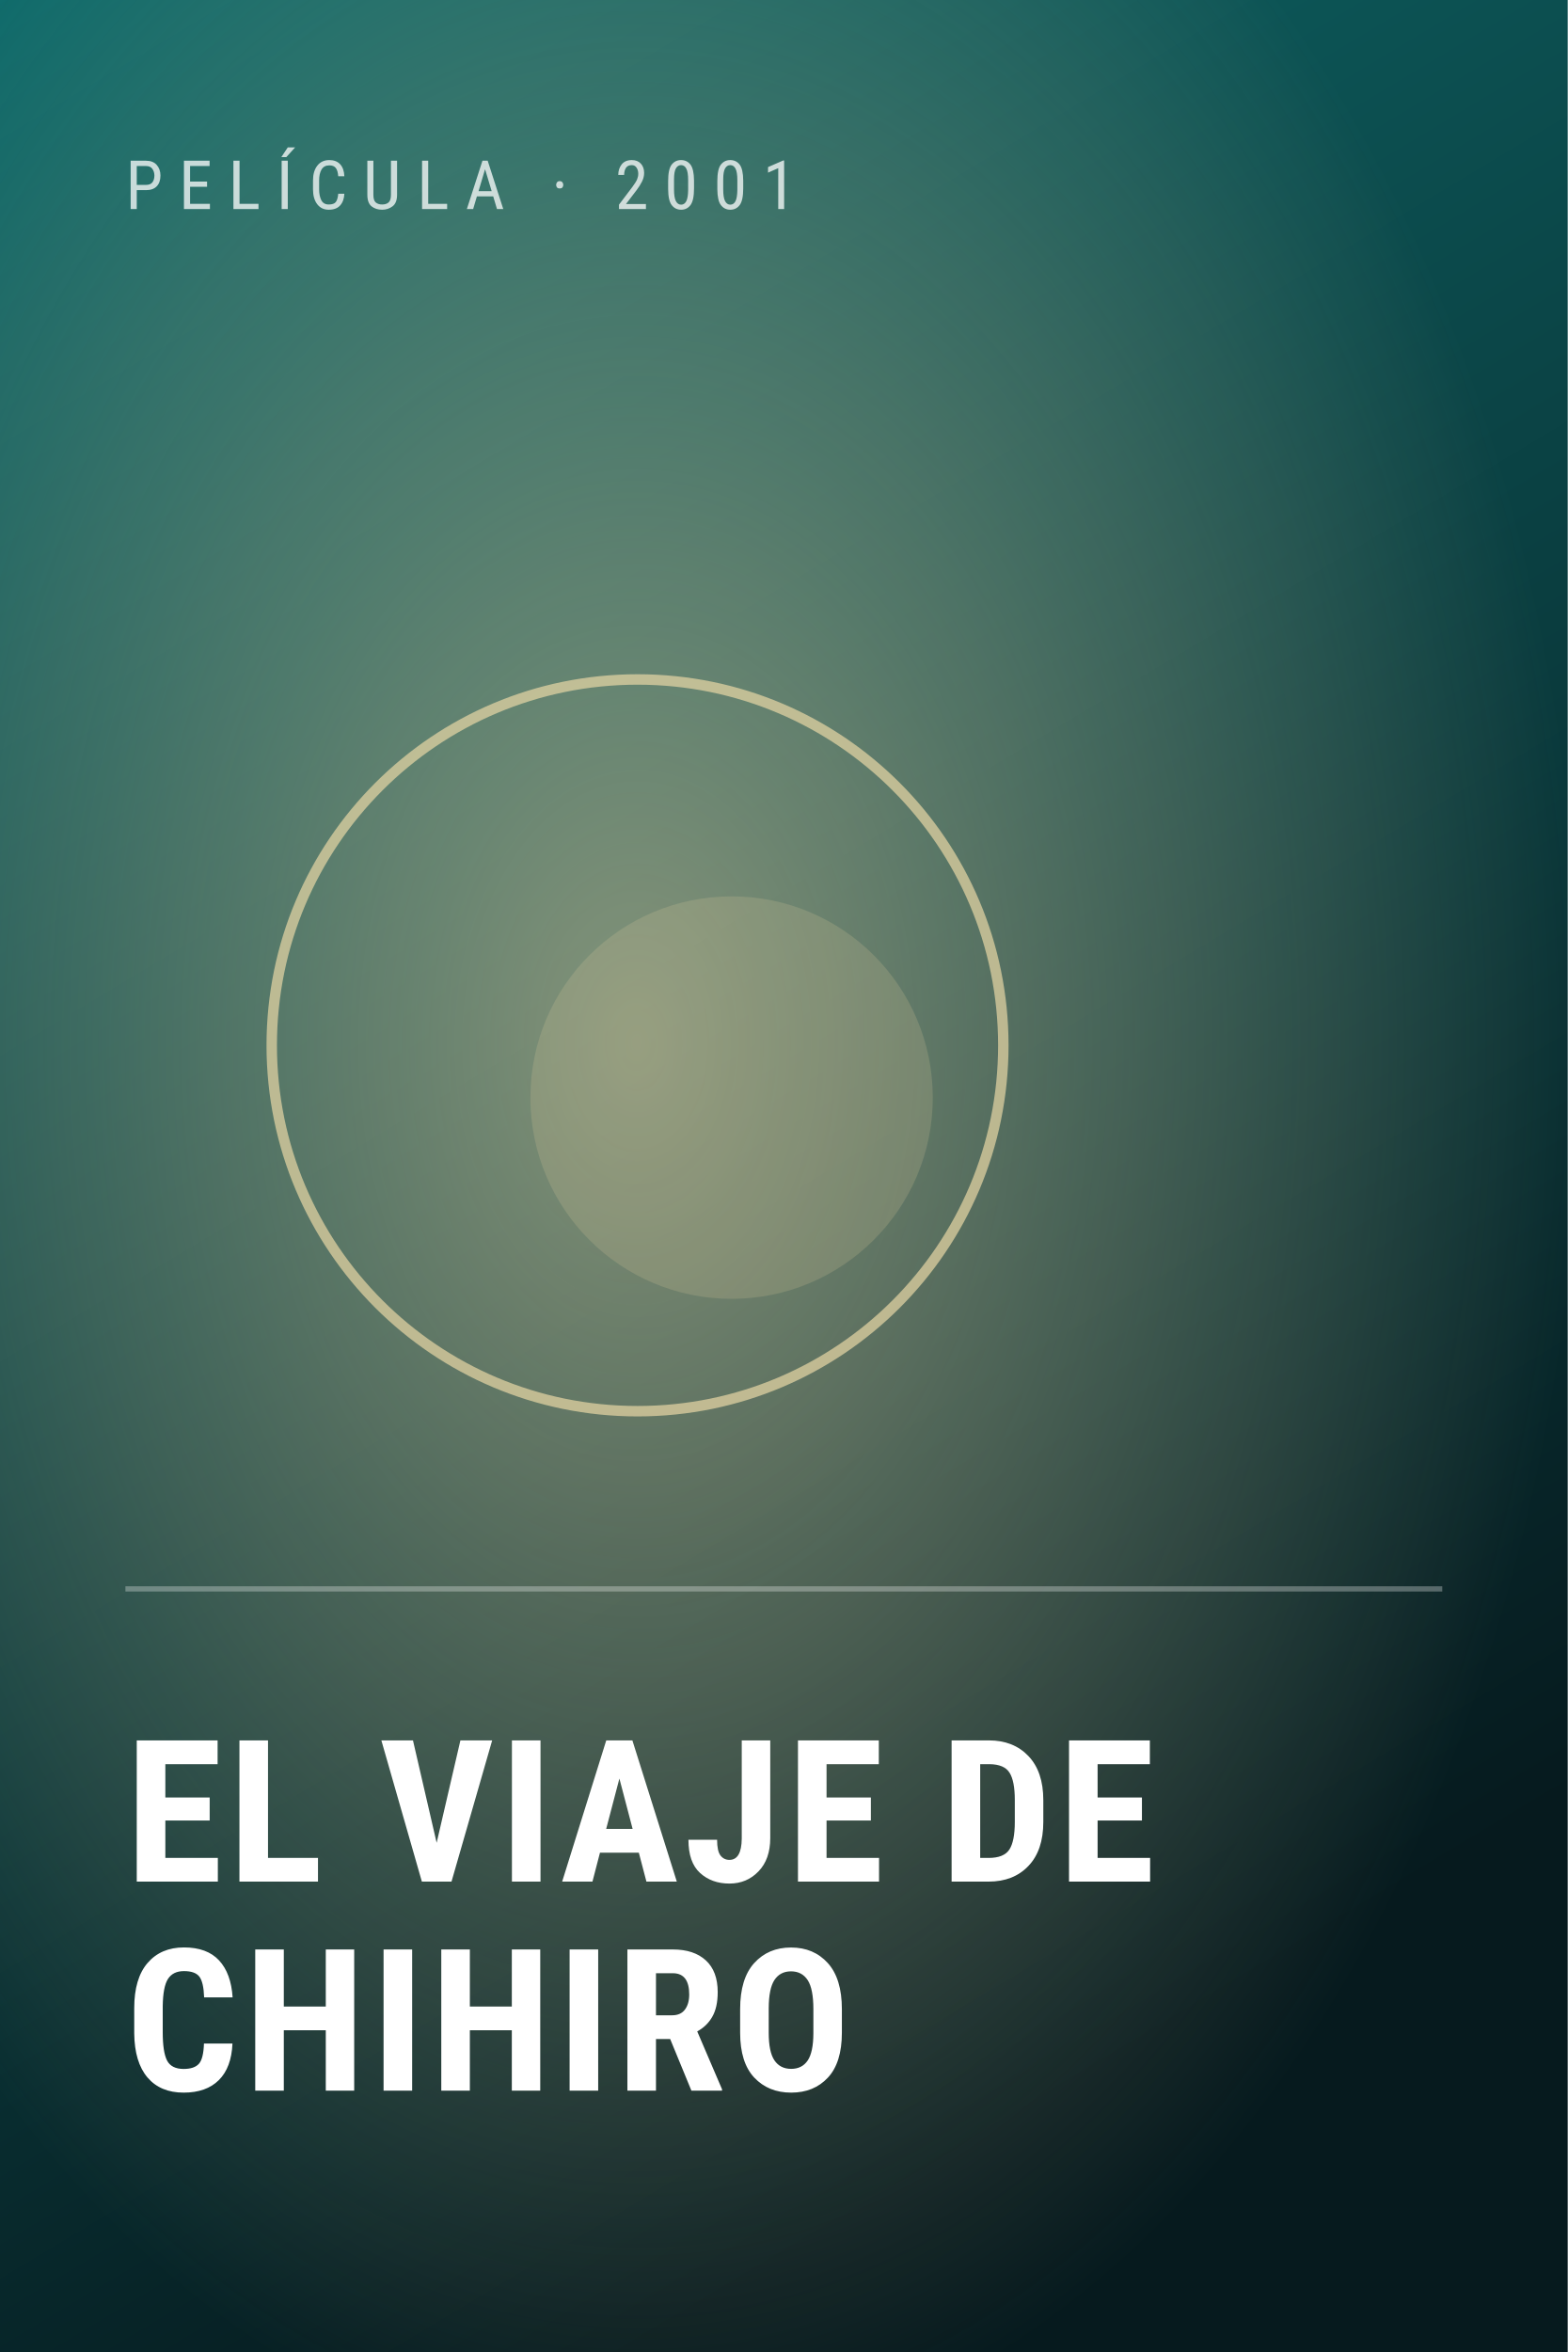
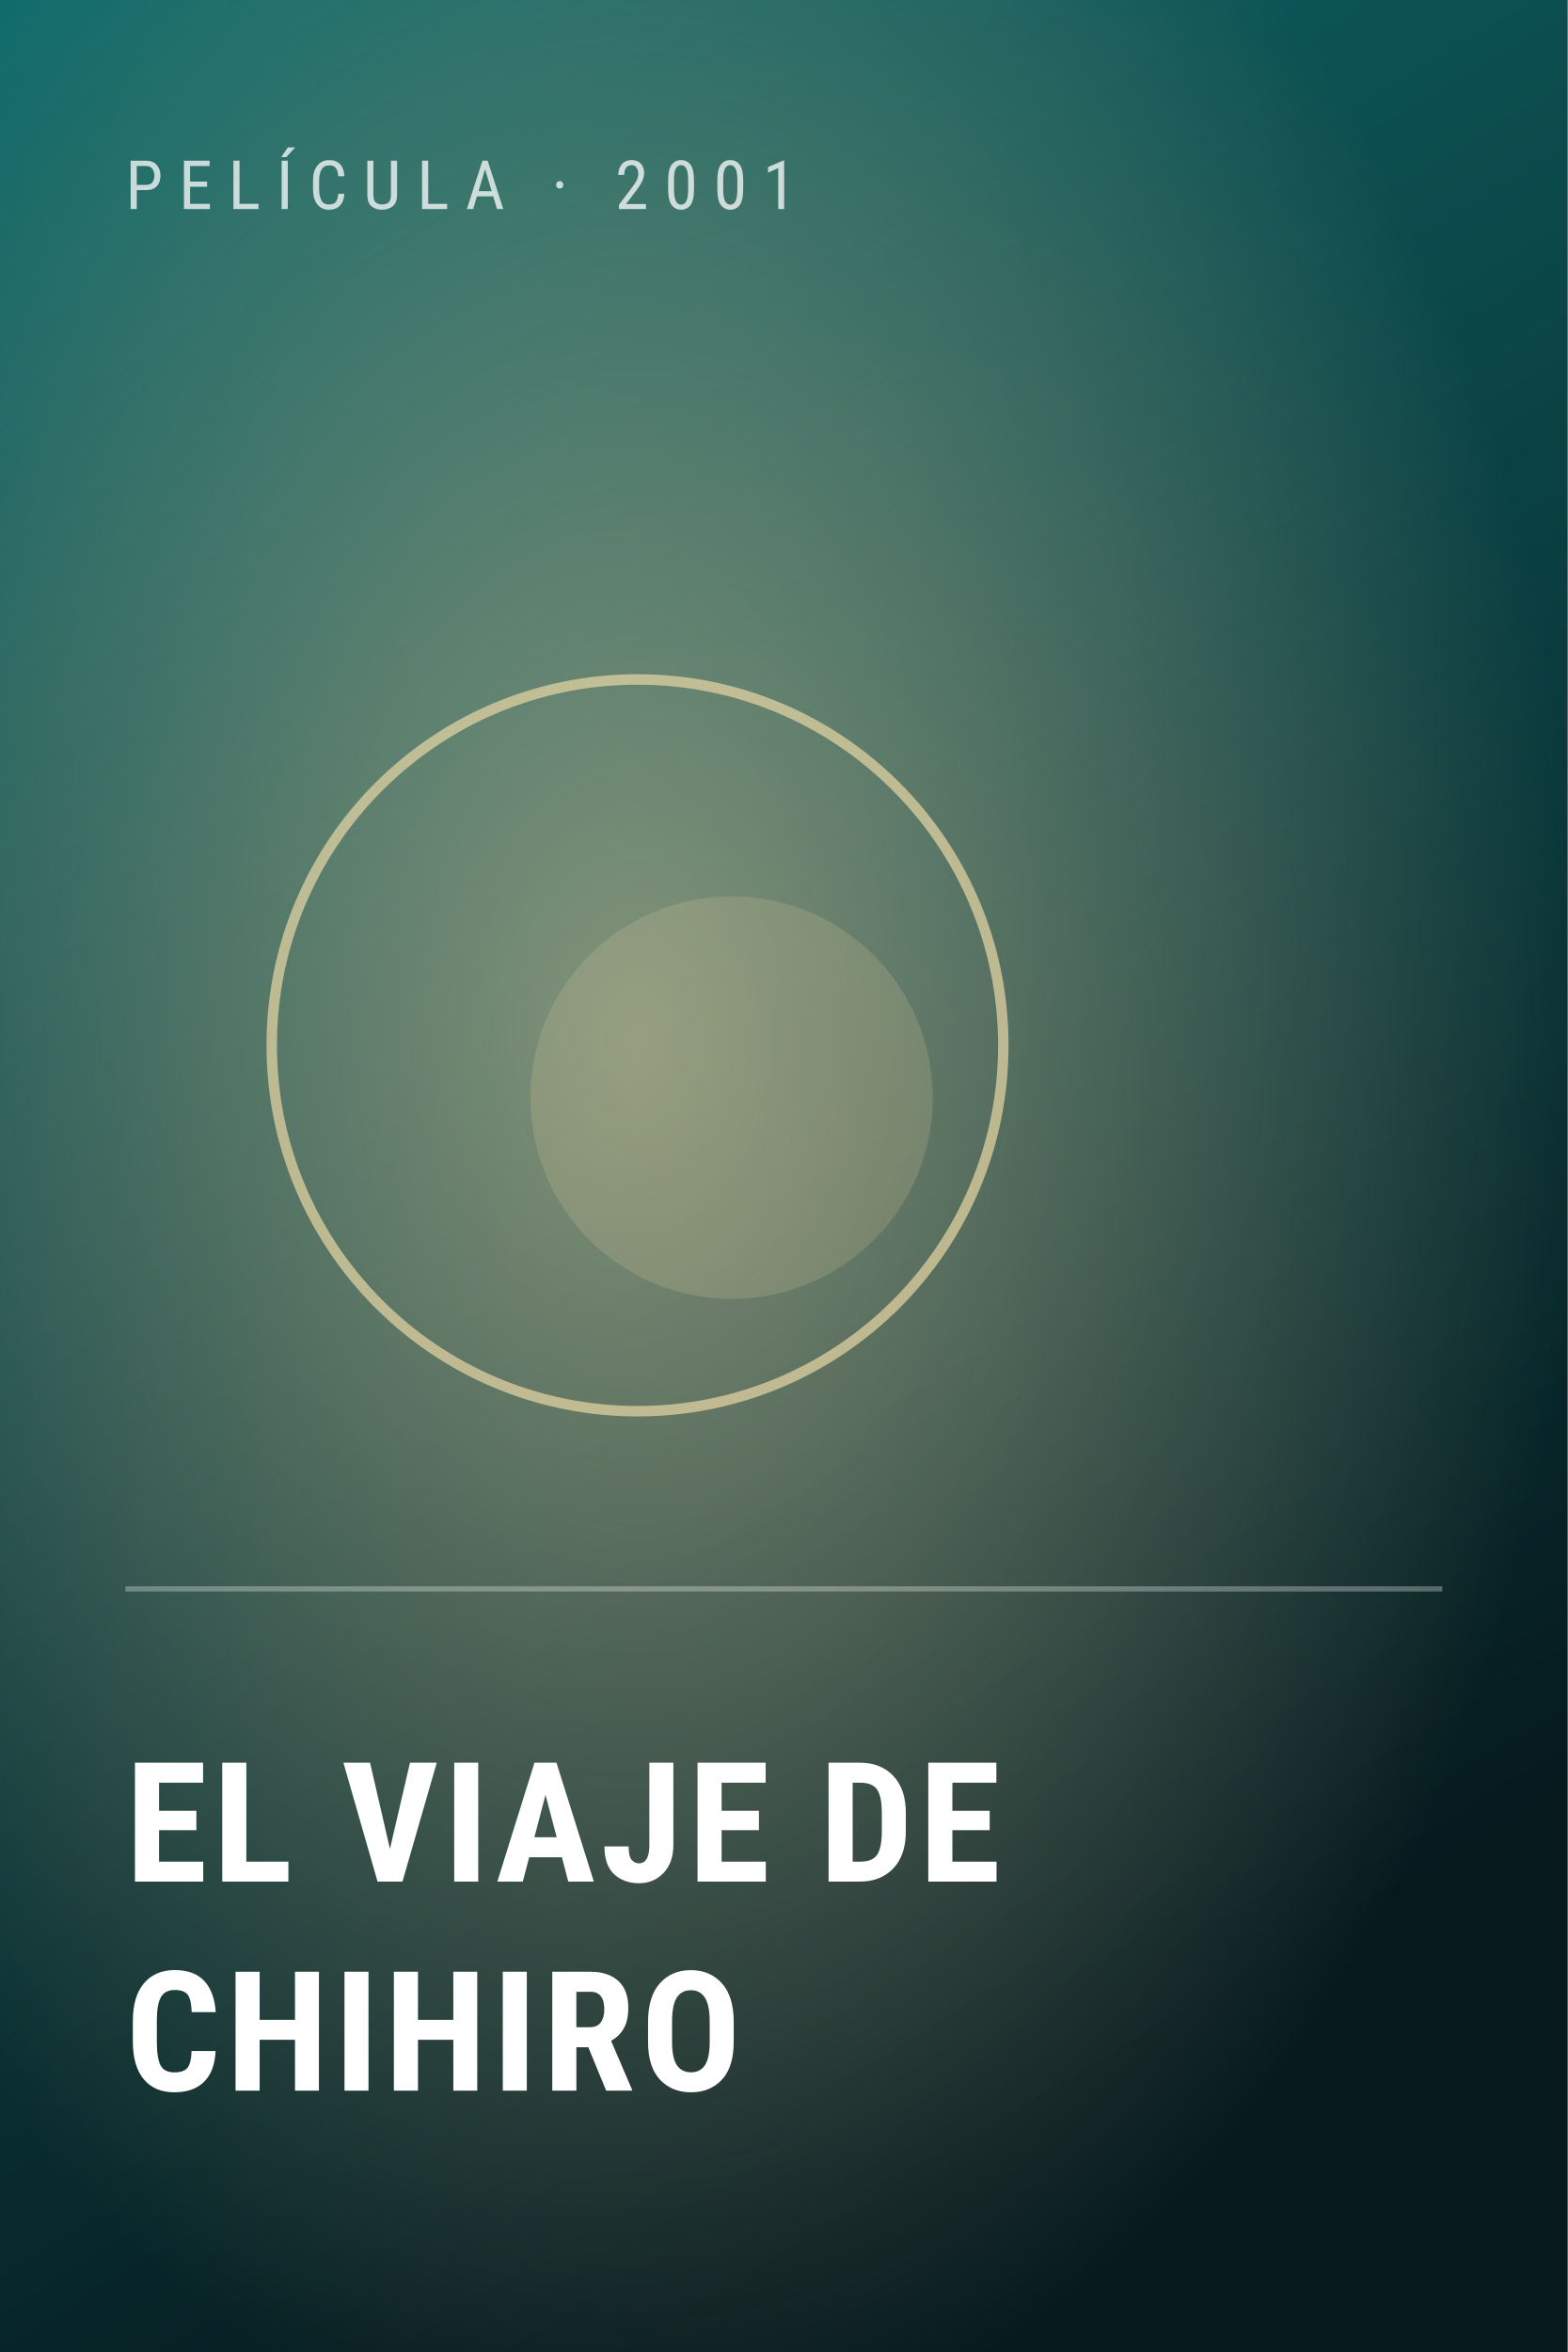
<svg xmlns="http://www.w3.org/2000/svg" viewBox="0 0 300 450" width="300" height="450">
  <defs>
    <linearGradient id="g" x1="0" y1="0" x2="0.4" y2="1">
      <stop offset="0" stop-color="#0f6b6b" />
      <stop offset="1" stop-color="#061a1e" />
    </linearGradient>
    <radialGradient id="l" cx="0.407" cy="0.444" r="0.6">
      <stop offset="0" stop-color="#e9d7a6" stop-opacity=".55" />
      <stop offset="1" stop-color="#e9d7a6" stop-opacity="0" />
    </radialGradient>
  </defs>
  <rect width="300" height="450" fill="url(#g)" />
  <rect width="300" height="450" fill="url(#l)" />
  <circle cx="122" cy="200" r="70" fill="none" stroke="#e9d7a6" stroke-opacity=".7" stroke-width="2" />
  <circle cx="140" cy="210" r="38.5" fill="#e9d7a6" fill-opacity=".18" />
  <line x1="24" x2="276" y1="304" y2="304" stroke="#ffffff" stroke-opacity=".3" />
  <text x="24" y="40" fill="#ffffff" fill-opacity=".75" font-family="Arial Narrow, Roboto Condensed, sans-serif" font-size="13" letter-spacing="3">PELÍCULA · 2001</text>
-   <text fill="#ffffff" font-family="Arial Narrow, Roboto Condensed, Helvetica, sans-serif" font-weight="700" font-size="38" letter-spacing="1">
+   <text fill="#ffffff" font-family="Arial Narrow, Roboto Condensed, Helvetica, sans-serif" font-weight="700" font-size="32" letter-spacing="1">
    <tspan x="24" y="360">EL VIAJE DE</tspan>
    <tspan x="24" y="400">CHIHIRO</tspan>
  </text>
</svg>
